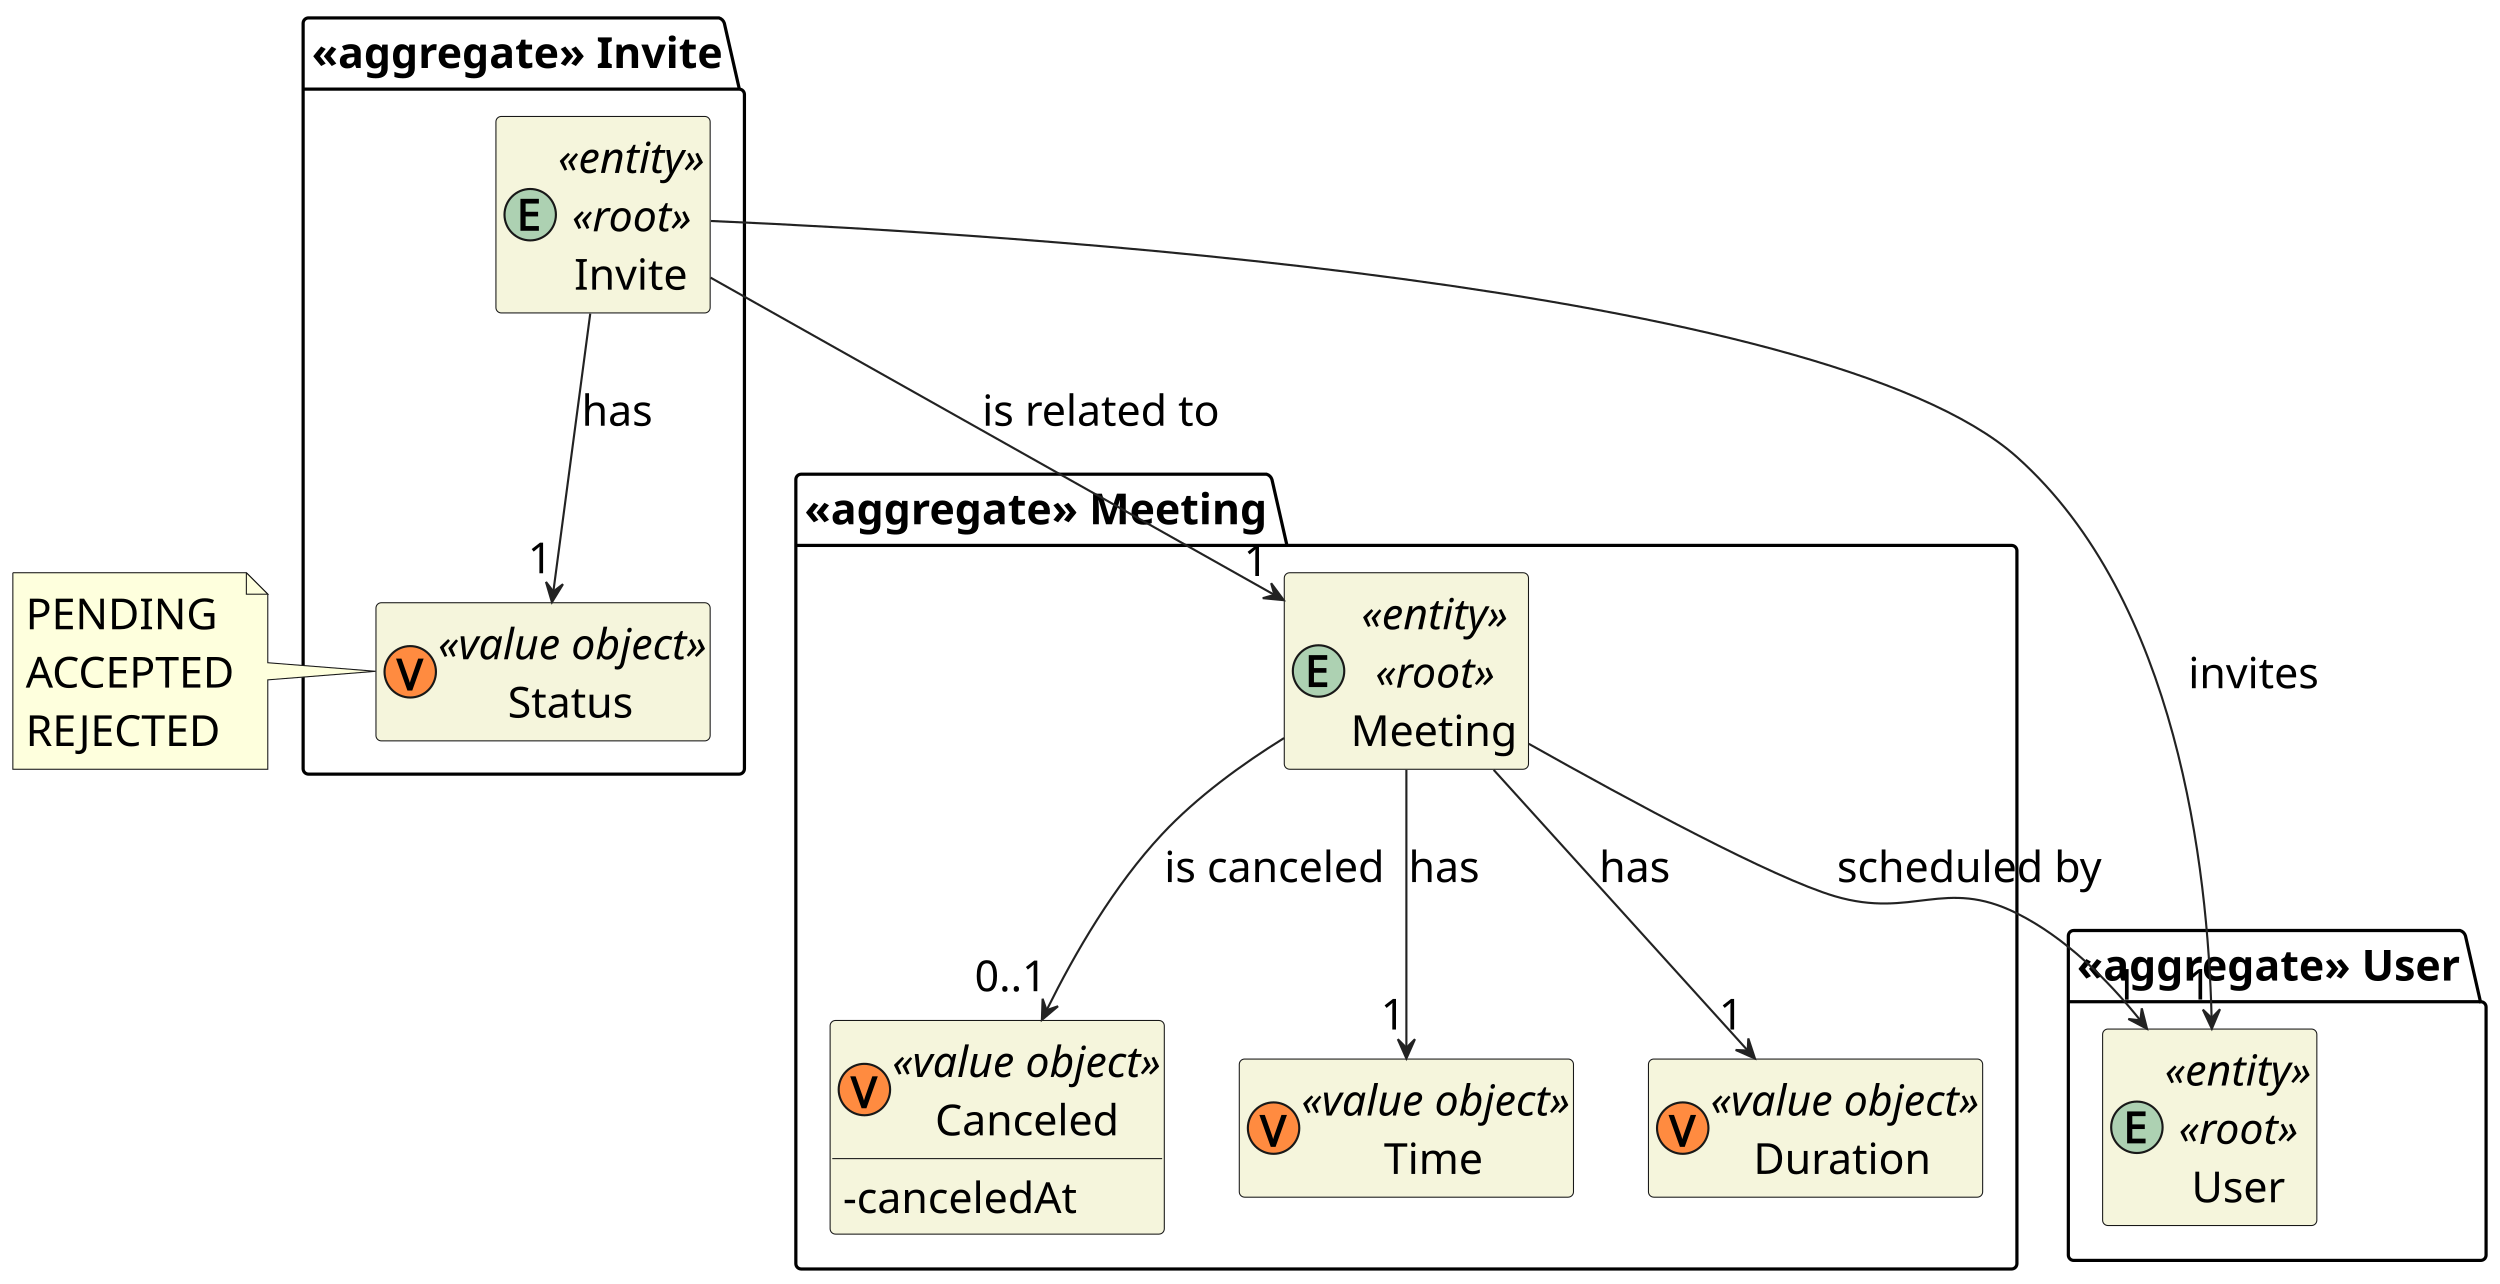
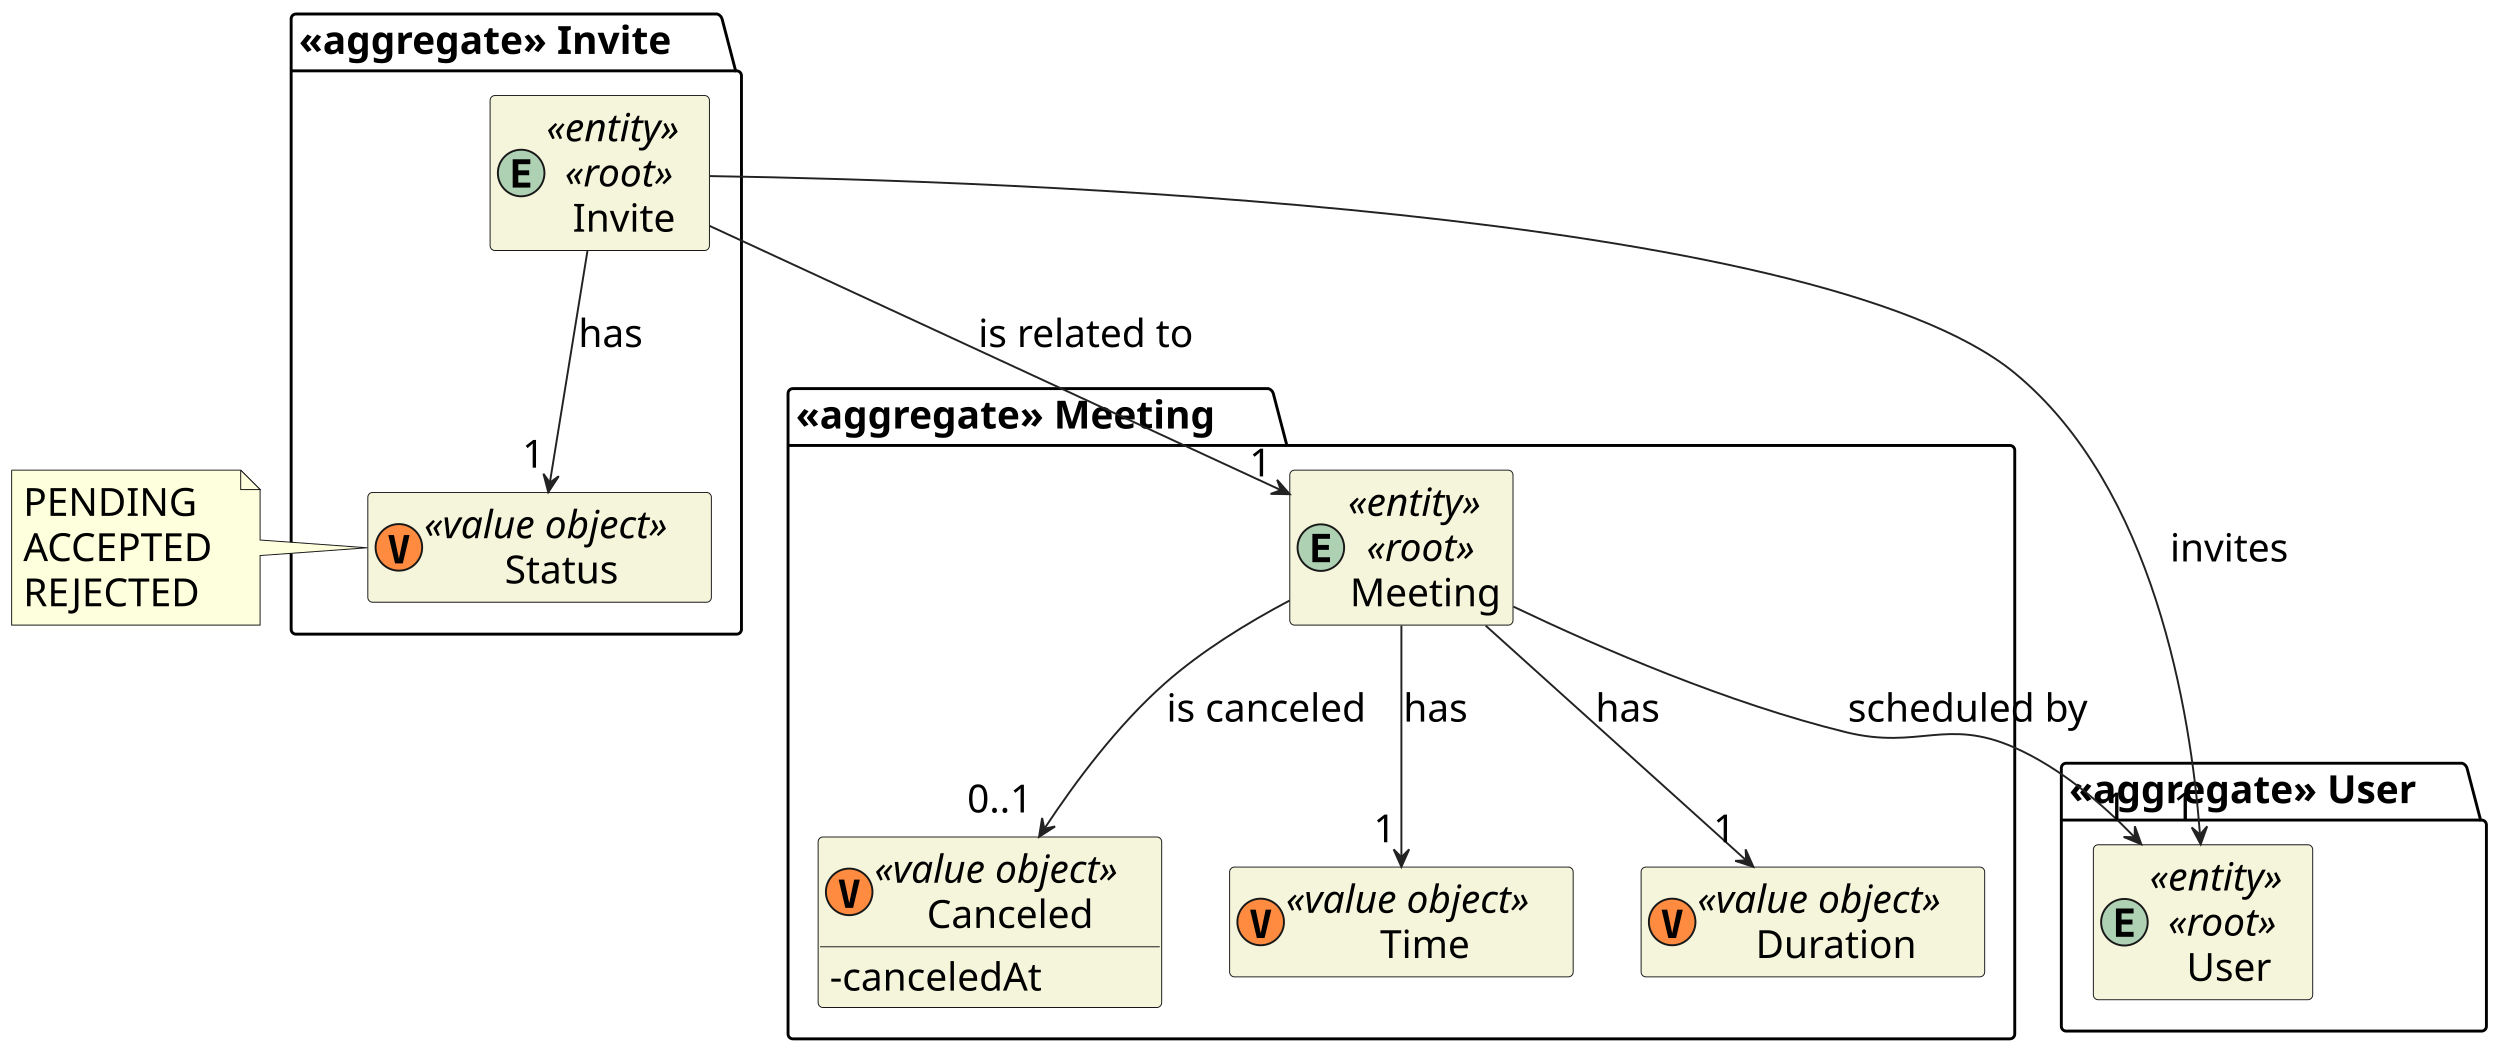
- <svg xmlns="http://www.w3.org/2000/svg" contentStyleType="text/css" height="599px" preserveAspectRatio="none" style="width:1167px;height:599px;background:#FFFFFF;" version="1.1" viewBox="0 0 1167 599" width="1167px" zoomAndPan="magnify">
+ <svg xmlns="http://www.w3.org/2000/svg" contentStyleType="text/css" height="542px" preserveAspectRatio="none" style="width:1288px;height:542px;background:#FFFFFF;" version="1.1" viewBox="0 0 1288 542" width="1288px" zoomAndPan="magnify">
  <defs />
  <g>
    <g id="cluster_&lt;&lt;aggregate&gt;&gt; Meeting">
-       <path d="M374,221.36 L591.25,221.36 A3.75,3.75 0 0 1 593.75,223.86 L600.75,254.6 L939,254.6 A2.5,2.5 0 0 1 941.5,257.1 L941.5,589.86 A2.5,2.5 0 0 1 939,592.36 L374,592.36 A2.5,2.5 0 0 1 371.5,589.86 L371.5,223.86 A2.5,2.5 0 0 1 374,221.36 " fill="none" style="stroke:#000000;stroke-width:1.5;" />
-       <line style="stroke:#000000;stroke-width:1.5;" x1="371.5" x2="600.75" y1="254.6" y2="254.6" />
-       <text fill="#000000" font-family="sans-serif" font-size="20" font-weight="bold" lengthAdjust="spacing" textLength="216.25" x="375.5" y="244.74">«aggregate» Meeting</text>
+       <path d="M408.5,200.217 L653.5,200.217 A3.75,3.75 0 0 1 656,202.717 L663,229.498 L1035.5,229.498 A2.5,2.5 0 0 1 1038,231.998 L1038,532.717 A2.5,2.5 0 0 1 1035.5,535.217 L408.5,535.217 A2.5,2.5 0 0 1 406,532.717 L406,202.717 A2.5,2.5 0 0 1 408.5,200.217 " fill="none" style="stroke:#000000;stroke-width:1.5;" />
+       <line style="stroke:#000000;stroke-width:1.5;" x1="406" x2="663" y1="229.498" y2="229.498" />
+       <text fill="#000000" font-family="sans-serif" font-size="20" font-weight="bold" lengthAdjust="spacing" textLength="244" x="410" y="220.781">«aggregate» Meeting</text>
    </g>
    <g id="cluster_&lt;&lt;aggregate&gt;&gt; Invite">
-       <path d="M144,8.36 L335.625,8.36 A3.75,3.75 0 0 1 338.125,10.86 L345.125,41.6 L345,41.6 A2.5,2.5 0 0 1 347.5,44.1 L347.5,358.86 A2.5,2.5 0 0 1 345,361.36 L144,361.36 A2.5,2.5 0 0 1 141.5,358.86 L141.5,10.86 A2.5,2.5 0 0 1 144,8.36 " fill="none" style="stroke:#000000;stroke-width:1.5;" />
-       <line style="stroke:#000000;stroke-width:1.5;" x1="141.5" x2="345.125" y1="41.6" y2="41.6" />
-       <text fill="#000000" font-family="sans-serif" font-size="20" font-weight="bold" lengthAdjust="spacing" textLength="190.625" x="145.5" y="31.74">«aggregate» Invite</text>
+       <path d="M152.5,7.217 L369.5,7.217 A3.75,3.75 0 0 1 372,9.717 L379,36.498 L379.5,36.498 A2.5,2.5 0 0 1 382,38.998 L382,324.217 A2.5,2.5 0 0 1 379.5,326.717 L152.5,326.717 A2.5,2.5 0 0 1 150,324.217 L150,9.717 A2.5,2.5 0 0 1 152.5,7.217 " fill="none" style="stroke:#000000;stroke-width:1.5;" />
+       <line style="stroke:#000000;stroke-width:1.5;" x1="150" x2="379" y1="36.498" y2="36.498" />
+       <text fill="#000000" font-family="sans-serif" font-size="20" font-weight="bold" lengthAdjust="spacing" textLength="216" x="154" y="27.781">«aggregate» Invite</text>
    </g>
    <g id="cluster_&lt;&lt;aggregate&gt;&gt; User">
-       <path d="M968,434.36 L1148.375,434.36 A3.75,3.75 0 0 1 1150.875,436.86 L1157.875,467.6 L1158,467.6 A2.5,2.5 0 0 1 1160.5,470.1 L1160.5,585.86 A2.5,2.5 0 0 1 1158,588.36 L968,588.36 A2.5,2.5 0 0 1 965.5,585.86 L965.5,436.86 A2.5,2.5 0 0 1 968,434.36 " fill="none" style="stroke:#000000;stroke-width:1.5;" />
-       <line style="stroke:#000000;stroke-width:1.5;" x1="965.5" x2="1157.875" y1="467.6" y2="467.6" />
-       <text fill="#000000" font-family="sans-serif" font-size="20" font-weight="bold" lengthAdjust="spacing" textLength="179.375" x="969.5" y="457.74">«aggregate» User</text>
+       <path d="M1064.5,393.217 L1268.5,393.217 A3.75,3.75 0 0 1 1271,395.717 L1278,422.498 L1278.5,422.498 A2.5,2.5 0 0 1 1281,424.998 L1281,528.717 A2.5,2.5 0 0 1 1278.5,531.217 L1064.5,531.217 A2.5,2.5 0 0 1 1062,528.717 L1062,395.717 A2.5,2.5 0 0 1 1064.5,393.217 " fill="none" style="stroke:#000000;stroke-width:1.5;" />
+       <line style="stroke:#000000;stroke-width:1.5;" x1="1062" x2="1278" y1="422.498" y2="422.498" />
+       <text fill="#000000" font-family="sans-serif" font-size="20" font-weight="bold" lengthAdjust="spacing" textLength="203" x="1066" y="413.781">«aggregate» User</text>
    </g>
    <g id="elem_Meeting">
-       <rect codeLine="21" fill="#F5F5DC" height="91.72" id="Meeting" rx="2.5" ry="2.5" style="stroke:#181818;stroke-width:0.5;" width="114" x="599.5" y="267.36" />
-       <ellipse cx="615.5" cy="313.22" fill="#ADD1B2" rx="12" ry="12" style="stroke:#181818;stroke-width:1.0;" />
-       <path d="M619.547,320.72 L610.938,320.72 L610.938,305.814 L619.547,305.814 L619.547,308.017 L613.359,308.017 L613.359,311.861 L619.188,311.861 L619.188,314.033 L613.359,314.033 L613.359,318.517 L619.547,318.517 L619.547,320.72 Z " fill="#000000" />
-       <text fill="#000000" font-family="sans-serif" font-size="20" font-style="italic" lengthAdjust="spacing" textLength="70" x="635.5" y="293.74">«entity»</text>
-       <text fill="#000000" font-family="sans-serif" font-size="20" font-style="italic" lengthAdjust="spacing" textLength="57" x="642" y="320.98">«root»</text>
-       <text fill="#000000" font-family="sans-serif" font-size="20" lengthAdjust="spacing" textLength="80" x="630.5" y="348.22">Meeting</text>
+       <rect codeLine="21" fill="#F5F5DC" height="79.844" id="Meeting" rx="2.5" ry="2.5" style="stroke:#181818;stroke-width:0.5;" width="115" x="664.5" y="242.217" />
+       <ellipse cx="680.5" cy="282.139" fill="#ADD1B2" rx="12" ry="12" style="stroke:#181818;stroke-width:1.0;" />
+       <path d="M685.219,289.639 L676.141,289.639 L676.141,275.06 L685.219,275.06 L685.219,277.592 L679.016,277.592 L679.016,280.748 L684.641,280.748 L684.641,283.279 L679.016,283.279 L679.016,287.092 L685.219,287.092 L685.219,289.639 Z " fill="#000000" />
+       <text fill="#000000" font-family="sans-serif" font-size="20" font-style="italic" lengthAdjust="spacing" textLength="83" x="694.5" y="265.781">«entity»</text>
+       <text fill="#000000" font-family="sans-serif" font-size="20" font-style="italic" lengthAdjust="spacing" textLength="64" x="704" y="289.062">«root»</text>
+       <text fill="#000000" font-family="sans-serif" font-size="20" lengthAdjust="spacing" textLength="81" x="695.5" y="312.344">Meeting</text>
    </g>
    <g id="elem_Canceled">
-       <rect codeLine="17" fill="#F5F5DC" height="99.72" id="Canceled" rx="2.5" ry="2.5" style="stroke:#181818;stroke-width:0.5;" width="156" x="387.5" y="476.36" />
-       <ellipse cx="403.5" cy="508.6" fill="#FF8B40" rx="12" ry="12" style="stroke:#181818;stroke-width:1.0;" />
-       <path d="M409.75,502.444 L404.438,517.35 L402.188,517.35 L396.875,502.444 L399.406,502.444 L402.703,511.803 Q402.922,512.397 403.078,512.944 Q403.25,513.491 403.375,513.991 Q403.516,514.475 403.312,514.522 Q403.094,514.491 403.234,513.975 Q403.375,513.459 403.547,512.928 Q403.719,512.381 403.922,511.772 L407.188,502.444 L409.75,502.444 Z " fill="#000000" />
-       <text fill="#000000" font-family="sans-serif" font-size="20" font-style="italic" lengthAdjust="spacing" textLength="126" x="416.5" y="502.74">«value object»</text>
-       <text fill="#000000" font-family="sans-serif" font-size="20" lengthAdjust="spacing" textLength="86" x="436.5" y="529.98">Canceled</text>
-       <line style="stroke:#181818;stroke-width:0.5;" x1="388.5" x2="542.5" y1="540.84" y2="540.84" />
-       <text fill="#000000" font-family="sans-serif" font-size="20" lengthAdjust="spacing" textLength="111" x="393.5" y="566.22">-canceledAt</text>
+       <rect codeLine="17" fill="#F5F5DC" height="87.844" id="Canceled" rx="2.5" ry="2.5" style="stroke:#181818;stroke-width:0.5;" width="177" x="421.5" y="431.217" />
+       <ellipse cx="437.5" cy="459.498" fill="#FF8B40" rx="12" ry="12" style="stroke:#181818;stroke-width:1.0;" />
+       <path d="M437.516,465.342 L440.078,453.17 L442.984,453.17 L439.516,467.748 L435.531,467.748 L432.062,453.17 L434.953,453.17 L437.516,465.342 Z " fill="#000000" />
+       <text fill="#000000" font-family="sans-serif" font-size="20" font-style="italic" lengthAdjust="spacing" textLength="147" x="450.5" y="454.781">«value object»</text>
+       <text fill="#000000" font-family="sans-serif" font-size="20" lengthAdjust="spacing" textLength="93" x="477.5" y="478.062">Canceled</text>
+       <line style="stroke:#181818;stroke-width:0.5;" x1="422.5" x2="597.5" y1="487.779" y2="487.779" />
+       <text fill="#000000" font-family="sans-serif" font-size="20" lengthAdjust="spacing" textLength="119" x="427.5" y="510.344">-canceledAt</text>
    </g>
    <g id="elem_Time">
-       <rect codeLine="13" fill="#F5F5DC" height="64.48" id="Time" rx="2.5" ry="2.5" style="stroke:#181818;stroke-width:0.5;" width="156" x="578.5" y="494.36" />
-       <ellipse cx="594.5" cy="526.6" fill="#FF8B40" rx="12" ry="12" style="stroke:#181818;stroke-width:1.0;" />
-       <path d="M600.75,520.444 L595.438,535.35 L593.188,535.35 L587.875,520.444 L590.406,520.444 L593.703,529.803 Q593.922,530.397 594.078,530.944 Q594.25,531.491 594.375,531.991 Q594.516,532.475 594.312,532.522 Q594.094,532.491 594.234,531.975 Q594.375,531.459 594.547,530.928 Q594.719,530.381 594.922,529.772 L598.188,520.444 L600.75,520.444 Z " fill="#000000" />
-       <text fill="#000000" font-family="sans-serif" font-size="20" font-style="italic" lengthAdjust="spacing" textLength="126" x="607.5" y="520.74">«value object»</text>
-       <text fill="#000000" font-family="sans-serif" font-size="20" lengthAdjust="spacing" textLength="49" x="646" y="547.98">Time</text>
+       <rect codeLine="13" fill="#F5F5DC" height="56.562" id="Time" rx="2.5" ry="2.5" style="stroke:#181818;stroke-width:0.5;" width="177" x="633.5" y="446.717" />
+       <ellipse cx="649.5" cy="474.998" fill="#FF8B40" rx="12" ry="12" style="stroke:#181818;stroke-width:1.0;" />
+       <path d="M649.516,480.842 L652.078,468.67 L654.984,468.67 L651.516,483.248 L647.531,483.248 L644.062,468.67 L646.953,468.67 L649.516,480.842 Z " fill="#000000" />
+       <text fill="#000000" font-family="sans-serif" font-size="20" font-style="italic" lengthAdjust="spacing" textLength="147" x="662.5" y="470.281">«value object»</text>
+       <text fill="#000000" font-family="sans-serif" font-size="20" lengthAdjust="spacing" textLength="50" x="711" y="493.562">Time</text>
    </g>
    <g id="elem_Duration">
-       <rect codeLine="14" fill="#F5F5DC" height="64.48" id="Duration" rx="2.5" ry="2.5" style="stroke:#181818;stroke-width:0.5;" width="156" x="769.5" y="494.36" />
-       <ellipse cx="785.5" cy="526.6" fill="#FF8B40" rx="12" ry="12" style="stroke:#181818;stroke-width:1.0;" />
-       <path d="M791.75,520.444 L786.438,535.35 L784.188,535.35 L778.875,520.444 L781.406,520.444 L784.703,529.803 Q784.922,530.397 785.078,530.944 Q785.25,531.491 785.375,531.991 Q785.516,532.475 785.312,532.522 Q785.094,532.491 785.234,531.975 Q785.375,531.459 785.547,530.928 Q785.719,530.381 785.922,529.772 L789.188,520.444 L791.75,520.444 Z " fill="#000000" />
-       <text fill="#000000" font-family="sans-serif" font-size="20" font-style="italic" lengthAdjust="spacing" textLength="126" x="798.5" y="520.74">«value object»</text>
-       <text fill="#000000" font-family="sans-serif" font-size="20" lengthAdjust="spacing" textLength="86" x="818.5" y="547.98">Duration</text>
+       <rect codeLine="14" fill="#F5F5DC" height="56.562" id="Duration" rx="2.5" ry="2.5" style="stroke:#181818;stroke-width:0.5;" width="177" x="845.5" y="446.717" />
+       <ellipse cx="861.5" cy="474.998" fill="#FF8B40" rx="12" ry="12" style="stroke:#181818;stroke-width:1.0;" />
+       <path d="M861.516,480.842 L864.078,468.67 L866.984,468.67 L863.516,483.248 L859.531,483.248 L856.062,468.67 L858.953,468.67 L861.516,480.842 Z " fill="#000000" />
+       <text fill="#000000" font-family="sans-serif" font-size="20" font-style="italic" lengthAdjust="spacing" textLength="147" x="874.5" y="470.281">«value object»</text>
+       <text fill="#000000" font-family="sans-serif" font-size="20" lengthAdjust="spacing" textLength="87" x="904.5" y="493.562">Duration</text>
    </g>
    <g id="elem_Invite">
-       <rect codeLine="39" fill="#F5F5DC" height="91.72" id="Invite" rx="2.5" ry="2.5" style="stroke:#181818;stroke-width:0.5;" width="100" x="231.5" y="54.36" />
-       <ellipse cx="247.5" cy="100.22" fill="#ADD1B2" rx="12" ry="12" style="stroke:#181818;stroke-width:1.0;" />
-       <path d="M251.547,107.72 L242.938,107.72 L242.938,92.814 L251.547,92.814 L251.547,95.017 L245.359,95.017 L245.359,98.861 L251.188,98.861 L251.188,101.032 L245.359,101.032 L245.359,105.517 L251.547,105.517 L251.547,107.72 Z " fill="#000000" />
-       <text fill="#000000" font-family="sans-serif" font-size="20" font-style="italic" lengthAdjust="spacing" textLength="70" x="260.5" y="80.74">«entity»</text>
-       <text fill="#000000" font-family="sans-serif" font-size="20" font-style="italic" lengthAdjust="spacing" textLength="57" x="267" y="107.98">«root»</text>
-       <text fill="#000000" font-family="sans-serif" font-size="20" lengthAdjust="spacing" textLength="55" x="268" y="135.22">Invite</text>
+       <rect codeLine="39" fill="#F5F5DC" height="79.844" id="Invite" rx="2.5" ry="2.5" style="stroke:#181818;stroke-width:0.5;" width="113" x="252.5" y="49.217" />
+       <ellipse cx="268.5" cy="89.139" fill="#ADD1B2" rx="12" ry="12" style="stroke:#181818;stroke-width:1.0;" />
+       <path d="M273.219,96.639 L264.141,96.639 L264.141,82.061 L273.219,82.061 L273.219,84.592 L267.016,84.592 L267.016,87.748 L272.641,87.748 L272.641,90.279 L267.016,90.279 L267.016,94.092 L273.219,94.092 L273.219,96.639 Z " fill="#000000" />
+       <text fill="#000000" font-family="sans-serif" font-size="20" font-style="italic" lengthAdjust="spacing" textLength="83" x="281.5" y="72.781">«entity»</text>
+       <text fill="#000000" font-family="sans-serif" font-size="20" font-style="italic" lengthAdjust="spacing" textLength="64" x="291" y="96.062">«root»</text>
+       <text fill="#000000" font-family="sans-serif" font-size="20" lengthAdjust="spacing" textLength="56" x="295" y="119.344">Invite</text>
    </g>
    <g id="elem_Status">
-       <rect codeLine="31" fill="#F5F5DC" height="64.48" id="Status" rx="2.5" ry="2.5" style="stroke:#181818;stroke-width:0.5;" width="156" x="175.5" y="281.36" />
-       <ellipse cx="191.5" cy="313.6" fill="#FF8B40" rx="12" ry="12" style="stroke:#181818;stroke-width:1.0;" />
-       <path d="M197.75,307.444 L192.438,322.35 L190.188,322.35 L184.875,307.444 L187.406,307.444 L190.703,316.803 Q190.922,317.397 191.078,317.944 Q191.25,318.491 191.375,318.991 Q191.516,319.475 191.312,319.522 Q191.094,319.491 191.234,318.975 Q191.375,318.459 191.547,317.928 Q191.719,317.381 191.922,316.772 L195.188,307.444 L197.75,307.444 Z " fill="#000000" />
-       <text fill="#000000" font-family="sans-serif" font-size="20" font-style="italic" lengthAdjust="spacing" textLength="126" x="204.5" y="307.74">«value object»</text>
-       <text fill="#000000" font-family="sans-serif" font-size="20" lengthAdjust="spacing" textLength="61" x="237" y="334.98">Status</text>
+       <rect codeLine="31" fill="#F5F5DC" height="56.562" id="Status" rx="2.5" ry="2.5" style="stroke:#181818;stroke-width:0.5;" width="177" x="189.5" y="253.717" />
+       <ellipse cx="205.5" cy="281.998" fill="#FF8B40" rx="12" ry="12" style="stroke:#181818;stroke-width:1.0;" />
+       <path d="M205.516,287.842 L208.078,275.67 L210.984,275.67 L207.516,290.248 L203.531,290.248 L200.062,275.67 L202.953,275.67 L205.516,287.842 Z " fill="#000000" />
+       <text fill="#000000" font-family="sans-serif" font-size="20" font-style="italic" lengthAdjust="spacing" textLength="147" x="218.5" y="277.281">«value object»</text>
+       <text fill="#000000" font-family="sans-serif" font-size="20" lengthAdjust="spacing" textLength="64" x="260" y="300.562">Status</text>
    </g>
    <g id="elem_User">
-       <rect codeLine="47" fill="#F5F5DC" height="91.72" id="User" rx="2.5" ry="2.5" style="stroke:#181818;stroke-width:0.5;" width="100" x="981.5" y="480.36" />
-       <ellipse cx="997.5" cy="526.22" fill="#ADD1B2" rx="12" ry="12" style="stroke:#181818;stroke-width:1.0;" />
-       <path d="M1001.547,533.72 L992.938,533.72 L992.938,518.814 L1001.547,518.814 L1001.547,521.017 L995.359,521.017 L995.359,524.861 L1001.188,524.861 L1001.188,527.033 L995.359,527.033 L995.359,531.517 L1001.547,531.517 L1001.547,533.72 Z " fill="#000000" />
-       <text fill="#000000" font-family="sans-serif" font-size="20" font-style="italic" lengthAdjust="spacing" textLength="70" x="1010.5" y="506.74">«entity»</text>
-       <text fill="#000000" font-family="sans-serif" font-size="20" font-style="italic" lengthAdjust="spacing" textLength="57" x="1017" y="533.98">«root»</text>
-       <text fill="#000000" font-family="sans-serif" font-size="20" lengthAdjust="spacing" textLength="45" x="1023" y="561.22">User</text>
+       <rect codeLine="47" fill="#F5F5DC" height="79.844" id="User" rx="2.5" ry="2.5" style="stroke:#181818;stroke-width:0.5;" width="113" x="1078.5" y="435.217" />
+       <ellipse cx="1094.5" cy="475.139" fill="#ADD1B2" rx="12" ry="12" style="stroke:#181818;stroke-width:1.0;" />
+       <path d="M1099.219,482.639 L1090.141,482.639 L1090.141,468.06 L1099.219,468.06 L1099.219,470.592 L1093.016,470.592 L1093.016,473.748 L1098.641,473.748 L1098.641,476.279 L1093.016,476.279 L1093.016,480.092 L1099.219,480.092 L1099.219,482.639 Z " fill="#000000" />
+       <text fill="#000000" font-family="sans-serif" font-size="20" font-style="italic" lengthAdjust="spacing" textLength="83" x="1107.5" y="458.781">«entity»</text>
+       <text fill="#000000" font-family="sans-serif" font-size="20" font-style="italic" lengthAdjust="spacing" textLength="64" x="1117" y="482.062">«root»</text>
+       <text fill="#000000" font-family="sans-serif" font-size="20" lengthAdjust="spacing" textLength="45" x="1126.5" y="505.344">User</text>
    </g>
    <g id="elem_GMN10">
-       <path d="M6,267.36 L6,359.08 A0,0 0 0 0 6,359.08 L125,359.08 A0,0 0 0 0 125,359.08 L125,317.36 L175.41,313.36 L125,309.36 L125,277.36 L115,267.36 L6,267.36 A0,0 0 0 0 6,267.36 " fill="#FEFFDD" style="stroke:#181818;stroke-width:0.5;" />
-       <path d="M115,267.36 L115,277.36 L125,277.36 L115,267.36 " fill="#FEFFDD" style="stroke:#181818;stroke-width:0.5;" />
-       <text fill="#000000" font-family="sans-serif" font-size="20" lengthAdjust="spacing" textLength="90" x="12" y="293.74">PENDING</text>
-       <text fill="#000000" font-family="sans-serif" font-size="20" lengthAdjust="spacing" textLength="98" x="12" y="320.98">ACCEPTED</text>
-       <text fill="#000000" font-family="sans-serif" font-size="20" lengthAdjust="spacing" textLength="90" x="12" y="348.22">REJECTED</text>
+       <path d="M6,242.217 L6,322.06 A0,0 0 0 0 6,322.06 L134,322.06 A0,0 0 0 0 134,322.06 L134,286.217 L189.24,282.217 L134,278.217 L134,252.217 L124,242.217 L6,242.217 A0,0 0 0 0 6,242.217 " fill="#FEFFDD" style="stroke:#181818;stroke-width:0.5;" />
+       <path d="M124,242.217 L124,252.217 L134,252.217 L124,242.217 " fill="#FEFFDD" style="stroke:#181818;stroke-width:0.5;" />
+       <text fill="#000000" font-family="sans-serif" font-size="20" lengthAdjust="spacing" textLength="92" x="12" y="265.781">PENDING</text>
+       <text fill="#000000" font-family="sans-serif" font-size="20" lengthAdjust="spacing" textLength="107" x="12" y="289.062">ACCEPTED</text>
+       <text fill="#000000" font-family="sans-serif" font-size="20" lengthAdjust="spacing" textLength="100" x="12" y="312.344">REJECTED</text>
    </g>
    <g id="link_Invite_User">
-       <path codeLine="51" d="M331.9,103.16 C470.17,109.12 851.14,132.65 941.5,213.36 C1016.39,280.25 1030.64,405.09 1032.37,474.86 " fill="none" id="Invite-to-User" style="stroke:#222222;stroke-width:1.0;" />
-       <polygon fill="#222222" points="1032.48,480.2,1036.299,471.122,1032.38,475.201,1028.301,471.282,1032.48,480.2" style="stroke:#222222;stroke-width:1.0;" />
-       <text fill="#000000" font-family="sans-serif" font-size="20" lengthAdjust="spacing" textLength="64" x="1021.5" y="321.24">invites</text>
-       <text fill="#000000" font-family="sans-serif" font-size="20" lengthAdjust="spacing" textLength="11" x="1020.873" y="466.598">1</text>
+       <path codeLine="51" d="M365.73,90.717 C518.78,93.197 935.49,107.747 1038,192.217 C1109.8,251.387 1128.59,366.437 1133.42,429.767 " fill="none" id="Invite-to-User" style="stroke:#222222;stroke-width:1.0;" />
+       <polygon fill="#222222" points="1133.79,434.977,1137.137,425.714,1133.433,429.99,1129.157,426.286,1133.79,434.977" style="stroke:#222222;stroke-width:1.0;" />
+       <text fill="#000000" font-family="sans-serif" font-size="20" lengthAdjust="spacing" textLength="66" x="1118" y="289.281">invites</text>
+       <text fill="#000000" font-family="sans-serif" font-size="20" lengthAdjust="spacing" textLength="13" x="1119.609" y="422.652">1</text>
    </g>
    <g id="link_Invite_Meeting">
-       <path codeLine="52" d="M331.69,129.6 C399.65,167.84 520.89,236.05 594.47,277.46 " fill="none" id="Invite-to-Meeting" style="stroke:#222222;stroke-width:1.0;" />
-       <polygon fill="#222222" points="599.25,280.15,593.375,272.245,594.895,277.694,589.446,279.213,599.25,280.15" style="stroke:#222222;stroke-width:1.0;" />
-       <text fill="#000000" font-family="sans-serif" font-size="20" lengthAdjust="spacing" textLength="115" x="458.5" y="198.74">is related to</text>
-       <text fill="#000000" font-family="sans-serif" font-size="20" lengthAdjust="spacing" textLength="11" x="580.602" y="268.869">1</text>
+       <path codeLine="52" d="M365.56,116.377 C442.56,151.987 579.92,215.507 659.76,252.437 " fill="none" id="Invite-to-Meeting" style="stroke:#222222;stroke-width:1.0;" />
+       <polygon fill="#222222" points="664.46,254.607,657.969,247.2,659.922,252.509,654.612,254.461,664.46,254.607" style="stroke:#222222;stroke-width:1.0;" />
+       <text fill="#000000" font-family="sans-serif" font-size="20" lengthAdjust="spacing" textLength="119" x="504" y="178.781">is related to</text>
+       <text fill="#000000" font-family="sans-serif" font-size="20" lengthAdjust="spacing" textLength="13" x="643.655" y="245.431">1</text>
    </g>
    <g id="link_Invite_Status">
-       <path codeLine="53" d="M275.53,146.37 C270.4,185.01 263.1,240.01 258.33,275.94 " fill="none" id="Invite-to-Status" style="stroke:#222222;stroke-width:1.0;" />
-       <polygon fill="#222222" points="257.65,281.1,262.798,272.704,258.307,276.143,254.867,271.652,257.65,281.1" style="stroke:#222222;stroke-width:1.0;" />
-       <text fill="#000000" font-family="sans-serif" font-size="20" lengthAdjust="spacing" textLength="34" x="271.5" y="198.74">has</text>
-       <text fill="#000000" font-family="sans-serif" font-size="20" lengthAdjust="spacing" textLength="11" x="246.418" y="267.594">1</text>
+       <path codeLine="53" d="M302.65,129.327 C296.95,164.447 288.68,215.417 283.32,248.447 " fill="none" id="Invite-to-Status" style="stroke:#222222;stroke-width:1.0;" />
+       <polygon fill="#222222" points="282.48,253.587,287.87,245.344,283.281,248.651,279.974,244.062,282.48,253.587" style="stroke:#222222;stroke-width:1.0;" />
+       <text fill="#000000" font-family="sans-serif" font-size="20" lengthAdjust="spacing" textLength="35" x="298" y="178.781">has</text>
+       <text fill="#000000" font-family="sans-serif" font-size="20" lengthAdjust="spacing" textLength="13" x="269.063" y="240.949">1</text>
    </g>
    <g id="link_Meeting_User">
-       <path codeLine="55" d="M713.63,347.21 C761.95,374.4 827.78,409.89 856.5,418.36 C892.9,429.09 907.56,409.4 941.5,426.36 C964.1,437.65 983.74,457.22 998.86,476 " fill="none" id="Meeting-to-User" style="stroke:#222222;stroke-width:1.0;" />
-       <polygon fill="#222222" points="1002.22,480.24,999.785,470.697,999.123,476.315,993.505,475.653,1002.22,480.24" style="stroke:#222222;stroke-width:1.0;" />
-       <text fill="#000000" font-family="sans-serif" font-size="20" lengthAdjust="spacing" textLength="127" x="857.5" y="411.74">scheduled by</text>
-       <text fill="#000000" font-family="sans-serif" font-size="20" lengthAdjust="spacing" textLength="11" x="986.546" y="466.644">1</text>
+       <path codeLine="55" d="M779.69,312.537 C825.05,334.187 890.48,362.367 951,377.217 C988.71,386.467 1002.5,369.487 1038,385.217 C1061.31,395.547 1082.73,413.777 1099.47,431.057 " fill="none" id="Meeting-to-User" style="stroke:#222222;stroke-width:1.0;" />
+       <polygon fill="#222222" points="1103.19,434.957,1099.878,425.682,1099.741,431.337,1094.086,431.2,1103.19,434.957" style="stroke:#222222;stroke-width:1.0;" />
+       <text fill="#000000" font-family="sans-serif" font-size="20" lengthAdjust="spacing" textLength="133" x="952" y="371.781">scheduled by</text>
+       <text fill="#000000" font-family="sans-serif" font-size="20" lengthAdjust="spacing" textLength="13" x="1084.324" y="422.629">1</text>
    </g>
    <g id="link_Meeting_Canceled">
-       <path codeLine="56" d="M599.42,344.51 C579.83,356.68 558.76,371.97 542.5,389.36 C520.16,413.24 501.79,444.78 488.6,471.48 " fill="none" id="Meeting-to-Canceled" style="stroke:#222222;stroke-width:1.0;" />
-       <polygon fill="#222222" points="486.36,476.06,493.89,469.712,488.545,471.562,486.694,466.217,486.36,476.06" style="stroke:#222222;stroke-width:1.0;" />
-       <text fill="#000000" font-family="sans-serif" font-size="20" lengthAdjust="spacing" textLength="104" x="543.5" y="411.74">is canceled</text>
-       <text fill="#000000" font-family="sans-serif" font-size="20" lengthAdjust="spacing" textLength="32" x="454.952" y="462.696">0..1</text>
+       <path codeLine="56" d="M664.39,309.397 C642.86,320.757 619.03,335.357 600,352.217 C575.89,373.577 554.26,402.397 538.26,426.657 " fill="none" id="Meeting-to-Canceled" style="stroke:#222222;stroke-width:1.0;" />
+       <polygon fill="#222222" points="535.33,431.137,543.596,425.782,538.061,426.948,536.894,421.413,535.33,431.137" style="stroke:#222222;stroke-width:1.0;" />
+       <text fill="#000000" font-family="sans-serif" font-size="20" lengthAdjust="spacing" textLength="112" x="601" y="371.781">is canceled</text>
+       <text fill="#000000" font-family="sans-serif" font-size="20" lengthAdjust="spacing" textLength="38" x="498.26" y="418.57">0..1</text>
    </g>
    <g id="link_Meeting_Time">
-       <path codeLine="58" d="M656.5,359.37 C656.5,398.01 656.5,453.01 656.5,488.94 " fill="none" id="Meeting-to-Time" style="stroke:#222222;stroke-width:1.0;" />
-       <polygon fill="#222222" points="656.5,494.1,660.5,485.1,656.5,489.1,652.5,485.1,656.5,494.1" style="stroke:#222222;stroke-width:1.0;" />
-       <text fill="#000000" font-family="sans-serif" font-size="20" lengthAdjust="spacing" textLength="34" x="657.5" y="411.74">has</text>
-       <text fill="#000000" font-family="sans-serif" font-size="20" lengthAdjust="spacing" textLength="11" x="644.555" y="480.594">1</text>
+       <path codeLine="58" d="M722,322.327 C722,357.447 722,408.417 722,441.447 " fill="none" id="Meeting-to-Time" style="stroke:#222222;stroke-width:1.0;" />
+       <polygon fill="#222222" points="722,446.587,726,437.587,722,441.587,718,437.587,722,446.587" style="stroke:#222222;stroke-width:1.0;" />
+       <text fill="#000000" font-family="sans-serif" font-size="20" lengthAdjust="spacing" textLength="35" x="723" y="371.781">has</text>
+       <text fill="#000000" font-family="sans-serif" font-size="20" lengthAdjust="spacing" textLength="13" x="707.659" y="433.949">1</text>
    </g>
    <g id="link_Meeting_Duration">
-       <path codeLine="59" d="M697.24,359.37 C732.65,398.49 783.24,454.37 815.72,490.26 " fill="none" id="Meeting-to-Duration" style="stroke:#222222;stroke-width:1.0;" />
-       <polygon fill="#222222" points="819.2,494.1,816.115,484.747,815.84,490.397,810.19,490.123,819.2,494.1" style="stroke:#222222;stroke-width:1.0;" />
-       <text fill="#000000" font-family="sans-serif" font-size="20" lengthAdjust="spacing" textLength="34" x="746.5" y="411.74">has</text>
-       <text fill="#000000" font-family="sans-serif" font-size="20" lengthAdjust="spacing" textLength="11" x="802.391" y="480.594">1</text>
+       <path codeLine="59" d="M765.41,322.327 C805.04,358.027 862.84,410.097 899.42,443.057 " fill="none" id="Meeting-to-Duration" style="stroke:#222222;stroke-width:1.0;" />
+       <polygon fill="#222222" points="903.33,446.587,899.335,437.584,899.621,443.234,893.971,443.519,903.33,446.587" style="stroke:#222222;stroke-width:1.0;" />
+       <text fill="#000000" font-family="sans-serif" font-size="20" lengthAdjust="spacing" textLength="35" x="822" y="371.781">has</text>
+       <text fill="#000000" font-family="sans-serif" font-size="20" lengthAdjust="spacing" textLength="13" x="882.664" y="433.949">1</text>
    </g>
  </g>
</svg>
